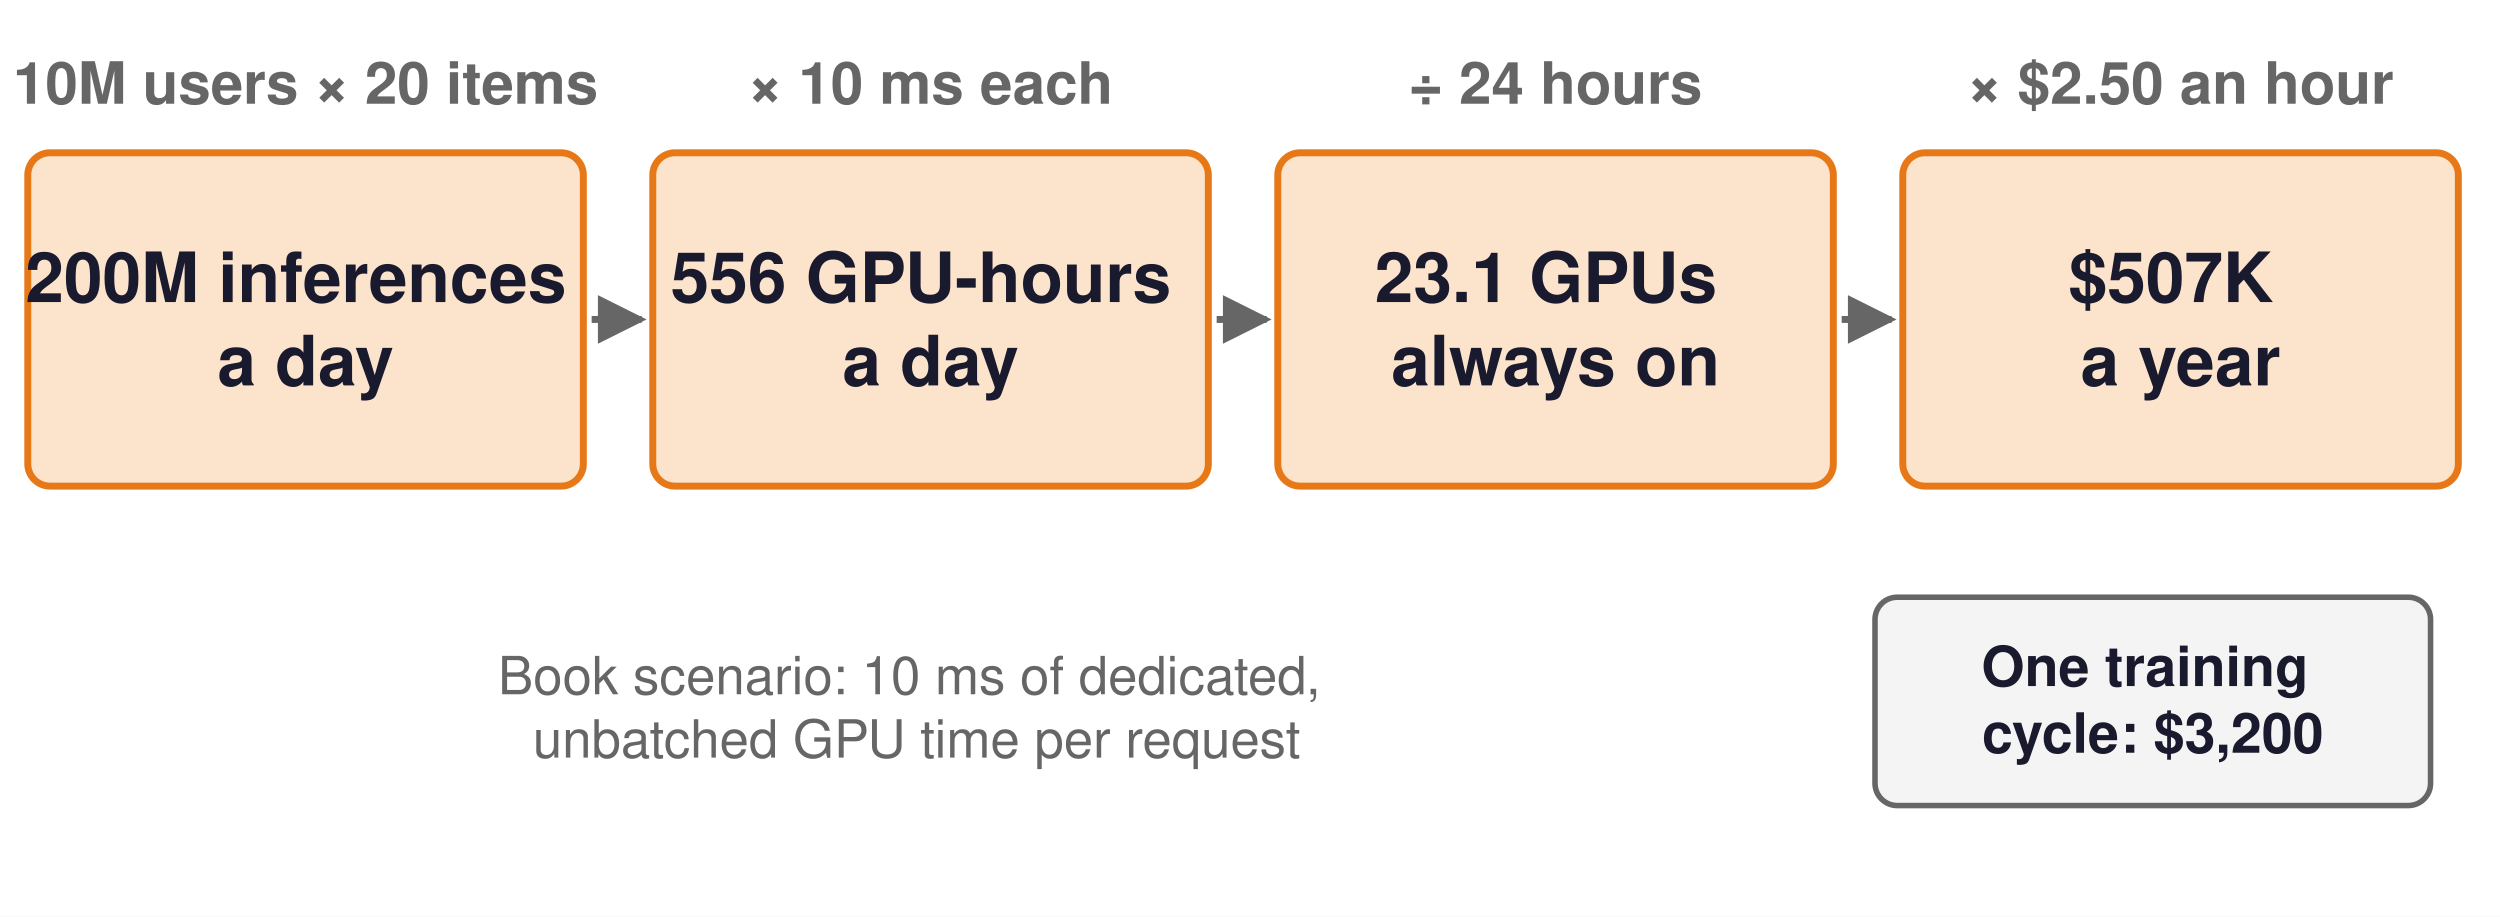
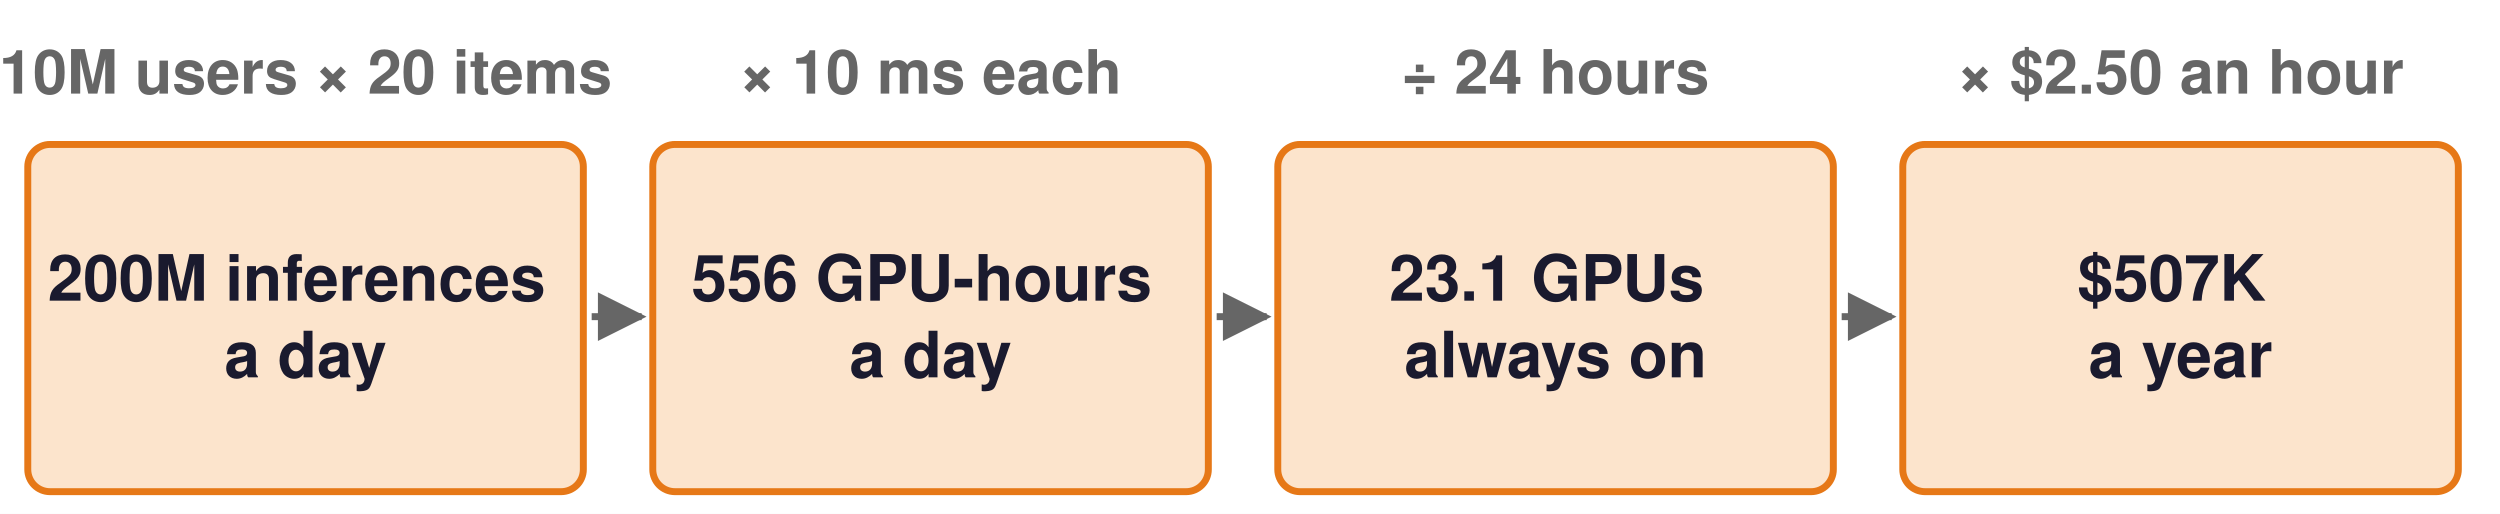
- <svg xmlns="http://www.w3.org/2000/svg" viewBox="0 0 900 330" width="900" height="330">
+ <svg xmlns="http://www.w3.org/2000/svg" viewBox="0 0 900 185" width="900" height="185">
  <defs>
    <marker id="a006395" viewBox="0 0 10 10" refX="9" refY="5" markerWidth="7" markerHeight="7" orient="auto-start-reverse">
      <path d="M0,0 L10,5 L0,10 z" fill="#006395" />
    </marker>
    <marker id="a008F45" viewBox="0 0 10 10" refX="9" refY="5" markerWidth="7" markerHeight="7" orient="auto-start-reverse">
      <path d="M0,0 L10,5 L0,10 z" fill="#008F45" />
    </marker>
    <marker id="a1A1A2E" viewBox="0 0 10 10" refX="9" refY="5" markerWidth="7" markerHeight="7" orient="auto-start-reverse">
      <path d="M0,0 L10,5 L0,10 z" fill="#1A1A2E" />
    </marker>
    <marker id="a666666" viewBox="0 0 10 10" refX="9" refY="5" markerWidth="7" markerHeight="7" orient="auto-start-reverse">
      <path d="M0,0 L10,5 L0,10 z" fill="#666666" />
    </marker>
    <marker id="a7E317B" viewBox="0 0 10 10" refX="9" refY="5" markerWidth="7" markerHeight="7" orient="auto-start-reverse">
      <path d="M0,0 L10,5 L0,10 z" fill="#7E317B" />
    </marker>
    <marker id="aCB202D" viewBox="0 0 10 10" refX="9" refY="5" markerWidth="7" markerHeight="7" orient="auto-start-reverse">
      <path d="M0,0 L10,5 L0,10 z" fill="#CB202D" />
    </marker>
    <marker id="aCCCCCC" viewBox="0 0 10 10" refX="9" refY="5" markerWidth="7" markerHeight="7" orient="auto-start-reverse">
      <path d="M0,0 L10,5 L0,10 z" fill="#CCCCCC" />
    </marker>
    <marker id="aD1E6F3" viewBox="0 0 10 10" refX="9" refY="5" markerWidth="7" markerHeight="7" orient="auto-start-reverse">
      <path d="M0,0 L10,5 L0,10 z" fill="#D1E6F3" />
    </marker>
    <marker id="aD4EFDF" viewBox="0 0 10 10" refX="9" refY="5" markerWidth="7" markerHeight="7" orient="auto-start-reverse">
      <path d="M0,0 L10,5 L0,10 z" fill="#D4EFDF" />
    </marker>
    <marker id="aDDDDDD" viewBox="0 0 10 10" refX="9" refY="5" markerWidth="7" markerHeight="7" orient="auto-start-reverse">
      <path d="M0,0 L10,5 L0,10 z" fill="#DDDDDD" />
    </marker>
    <marker id="aE67817" viewBox="0 0 10 10" refX="9" refY="5" markerWidth="7" markerHeight="7" orient="auto-start-reverse">
      <path d="M0,0 L10,5 L0,10 z" fill="#E67817" />
    </marker>
    <marker id="aE6D4E5" viewBox="0 0 10 10" refX="9" refY="5" markerWidth="7" markerHeight="7" orient="auto-start-reverse">
      <path d="M0,0 L10,5 L0,10 z" fill="#E6D4E5" />
    </marker>
    <marker id="aF5D2D5" viewBox="0 0 10 10" refX="9" refY="5" markerWidth="7" markerHeight="7" orient="auto-start-reverse">
      <path d="M0,0 L10,5 L0,10 z" fill="#F5D2D5" />
    </marker>
    <marker id="aFCE4CC" viewBox="0 0 10 10" refX="9" refY="5" markerWidth="7" markerHeight="7" orient="auto-start-reverse">
      <path d="M0,0 L10,5 L0,10 z" fill="#FCE4CC" />
    </marker>
  </defs>
  <rect width="100%" height="100%" fill="white" />
-   <text font-family="Helvetica, Arial, sans-serif" font-size="21" fill="#666666" font-weight="bold" text-anchor="middle" dominant-baseline="middle">
-     <tspan x="110" y="30.0">10M users × 20 items</tspan>
+   <text font-family="Helvetica, Arial, sans-serif" font-size="22" fill="#666666" font-weight="bold" text-anchor="middle" dominant-baseline="middle">
+     <tspan x="110" y="26.0">10M users × 20 items</tspan>
  </text>
-   <rect x="10" y="55" width="200" height="120" rx="8" fill="#FCE4CC" stroke="#E67817" stroke-width="2.5" />
-   <text font-family="Helvetica, Arial, sans-serif" font-size="25" fill="#1A1A2E" font-weight="bold" text-anchor="middle" dominant-baseline="middle">
-     <tspan x="110" y="100.0">200M inferences</tspan>
-     <tspan x="110" y="130.0">a day</tspan>
+   <rect x="10" y="52" width="200" height="125" rx="8" fill="#FCE4CC" stroke="#E67817" stroke-width="2.5" />
+   <text font-family="Helvetica, Arial, sans-serif" font-size="23" fill="#1A1A2E" font-weight="bold" text-anchor="middle" dominant-baseline="middle">
+     <tspan x="110" y="100.2">200M inferences</tspan>
+     <tspan x="110" y="127.8">a day</tspan>
  </text>
-   <text font-family="Helvetica, Arial, sans-serif" font-size="21" fill="#666666" font-weight="bold" text-anchor="middle" dominant-baseline="middle">
-     <tspan x="335" y="30.0">× 10 ms each</tspan>
+   <text font-family="Helvetica, Arial, sans-serif" font-size="22" fill="#666666" font-weight="bold" text-anchor="middle" dominant-baseline="middle">
+     <tspan x="335" y="26.0">× 10 ms each</tspan>
  </text>
-   <rect x="235" y="55" width="200" height="120" rx="8" fill="#FCE4CC" stroke="#E67817" stroke-width="2.5" />
-   <text font-family="Helvetica, Arial, sans-serif" font-size="25" fill="#1A1A2E" font-weight="bold" text-anchor="middle" dominant-baseline="middle">
-     <tspan x="335" y="100.0">556 GPU-hours</tspan>
-     <tspan x="335" y="130.0">a day</tspan>
+   <rect x="235" y="52" width="200" height="125" rx="8" fill="#FCE4CC" stroke="#E67817" stroke-width="2.5" />
+   <text font-family="Helvetica, Arial, sans-serif" font-size="23" fill="#1A1A2E" font-weight="bold" text-anchor="middle" dominant-baseline="middle">
+     <tspan x="335" y="100.2">556 GPU-hours</tspan>
+     <tspan x="335" y="127.8">a day</tspan>
  </text>
-   <line x1="213" y1="115" x2="231" y2="115" stroke="#666666" stroke-width="2.5" marker-end="url(#a666666)" />
-   <text font-family="Helvetica, Arial, sans-serif" font-size="21" fill="#666666" font-weight="bold" text-anchor="middle" dominant-baseline="middle">
-     <tspan x="560" y="30.0">÷ 24 hours</tspan>
+   <line x1="213" y1="114" x2="231" y2="114" stroke="#666666" stroke-width="2.5" marker-end="url(#a666666)" />
+   <text font-family="Helvetica, Arial, sans-serif" font-size="22" fill="#666666" font-weight="bold" text-anchor="middle" dominant-baseline="middle">
+     <tspan x="560" y="26.0">÷ 24 hours</tspan>
  </text>
-   <rect x="460" y="55" width="200" height="120" rx="8" fill="#FCE4CC" stroke="#E67817" stroke-width="2.5" />
-   <text font-family="Helvetica, Arial, sans-serif" font-size="25" fill="#1A1A2E" font-weight="bold" text-anchor="middle" dominant-baseline="middle">
-     <tspan x="560" y="100.0">23.1 GPUs</tspan>
-     <tspan x="560" y="130.0">always on</tspan>
+   <rect x="460" y="52" width="200" height="125" rx="8" fill="#FCE4CC" stroke="#E67817" stroke-width="2.5" />
+   <text font-family="Helvetica, Arial, sans-serif" font-size="23" fill="#1A1A2E" font-weight="bold" text-anchor="middle" dominant-baseline="middle">
+     <tspan x="560" y="100.2">23.1 GPUs</tspan>
+     <tspan x="560" y="127.8">always on</tspan>
  </text>
-   <line x1="438" y1="115" x2="456" y2="115" stroke="#666666" stroke-width="2.5" marker-end="url(#a666666)" />
-   <text font-family="Helvetica, Arial, sans-serif" font-size="21" fill="#666666" font-weight="bold" text-anchor="middle" dominant-baseline="middle">
-     <tspan x="785" y="30.0">× $2.50 an hour</tspan>
+   <line x1="438" y1="114" x2="456" y2="114" stroke="#666666" stroke-width="2.5" marker-end="url(#a666666)" />
+   <text font-family="Helvetica, Arial, sans-serif" font-size="22" fill="#666666" font-weight="bold" text-anchor="middle" dominant-baseline="middle">
+     <tspan x="785" y="26.0">× $2.50 an hour</tspan>
  </text>
-   <rect x="685" y="55" width="200" height="120" rx="8" fill="#FCE4CC" stroke="#E67817" stroke-width="2.5" />
-   <text font-family="Helvetica, Arial, sans-serif" font-size="25" fill="#1A1A2E" font-weight="bold" text-anchor="middle" dominant-baseline="middle">
-     <tspan x="785" y="100.0">$507K</tspan>
-     <tspan x="785" y="130.0">a year</tspan>
+   <rect x="685" y="52" width="200" height="125" rx="8" fill="#FCE4CC" stroke="#E67817" stroke-width="2.5" />
+   <text font-family="Helvetica, Arial, sans-serif" font-size="23" fill="#1A1A2E" font-weight="bold" text-anchor="middle" dominant-baseline="middle">
+     <tspan x="785" y="100.2">$507K</tspan>
+     <tspan x="785" y="127.8">a year</tspan>
  </text>
-   <line x1="663" y1="115" x2="681" y2="115" stroke="#666666" stroke-width="2.5" marker-end="url(#a666666)" />
-   <rect x="675" y="215" width="200" height="75" rx="8" fill="#F4F4F4" stroke="#666666" stroke-width="2" />
-   <text font-family="Helvetica, Arial, sans-serif" font-size="20" fill="#1A1A2E" font-weight="bold" text-anchor="middle" dominant-baseline="middle">
-     <tspan x="775" y="240.0">One training</tspan>
-     <tspan x="775" y="264.0">cycle: $3,200</tspan>
-   </text>
-   <text font-family="Helvetica, Arial, sans-serif" font-size="19" fill="#666666" font-weight="normal" text-anchor="middle" dominant-baseline="middle">
-     <tspan x="330" y="243.6">Book scenario: 10 ms of dedicated,</tspan>
-     <tspan x="330" y="266.4">unbatched GPU time per request</tspan>
-   </text>
+   <line x1="663" y1="114" x2="681" y2="114" stroke="#666666" stroke-width="2.5" marker-end="url(#a666666)" />
</svg>
